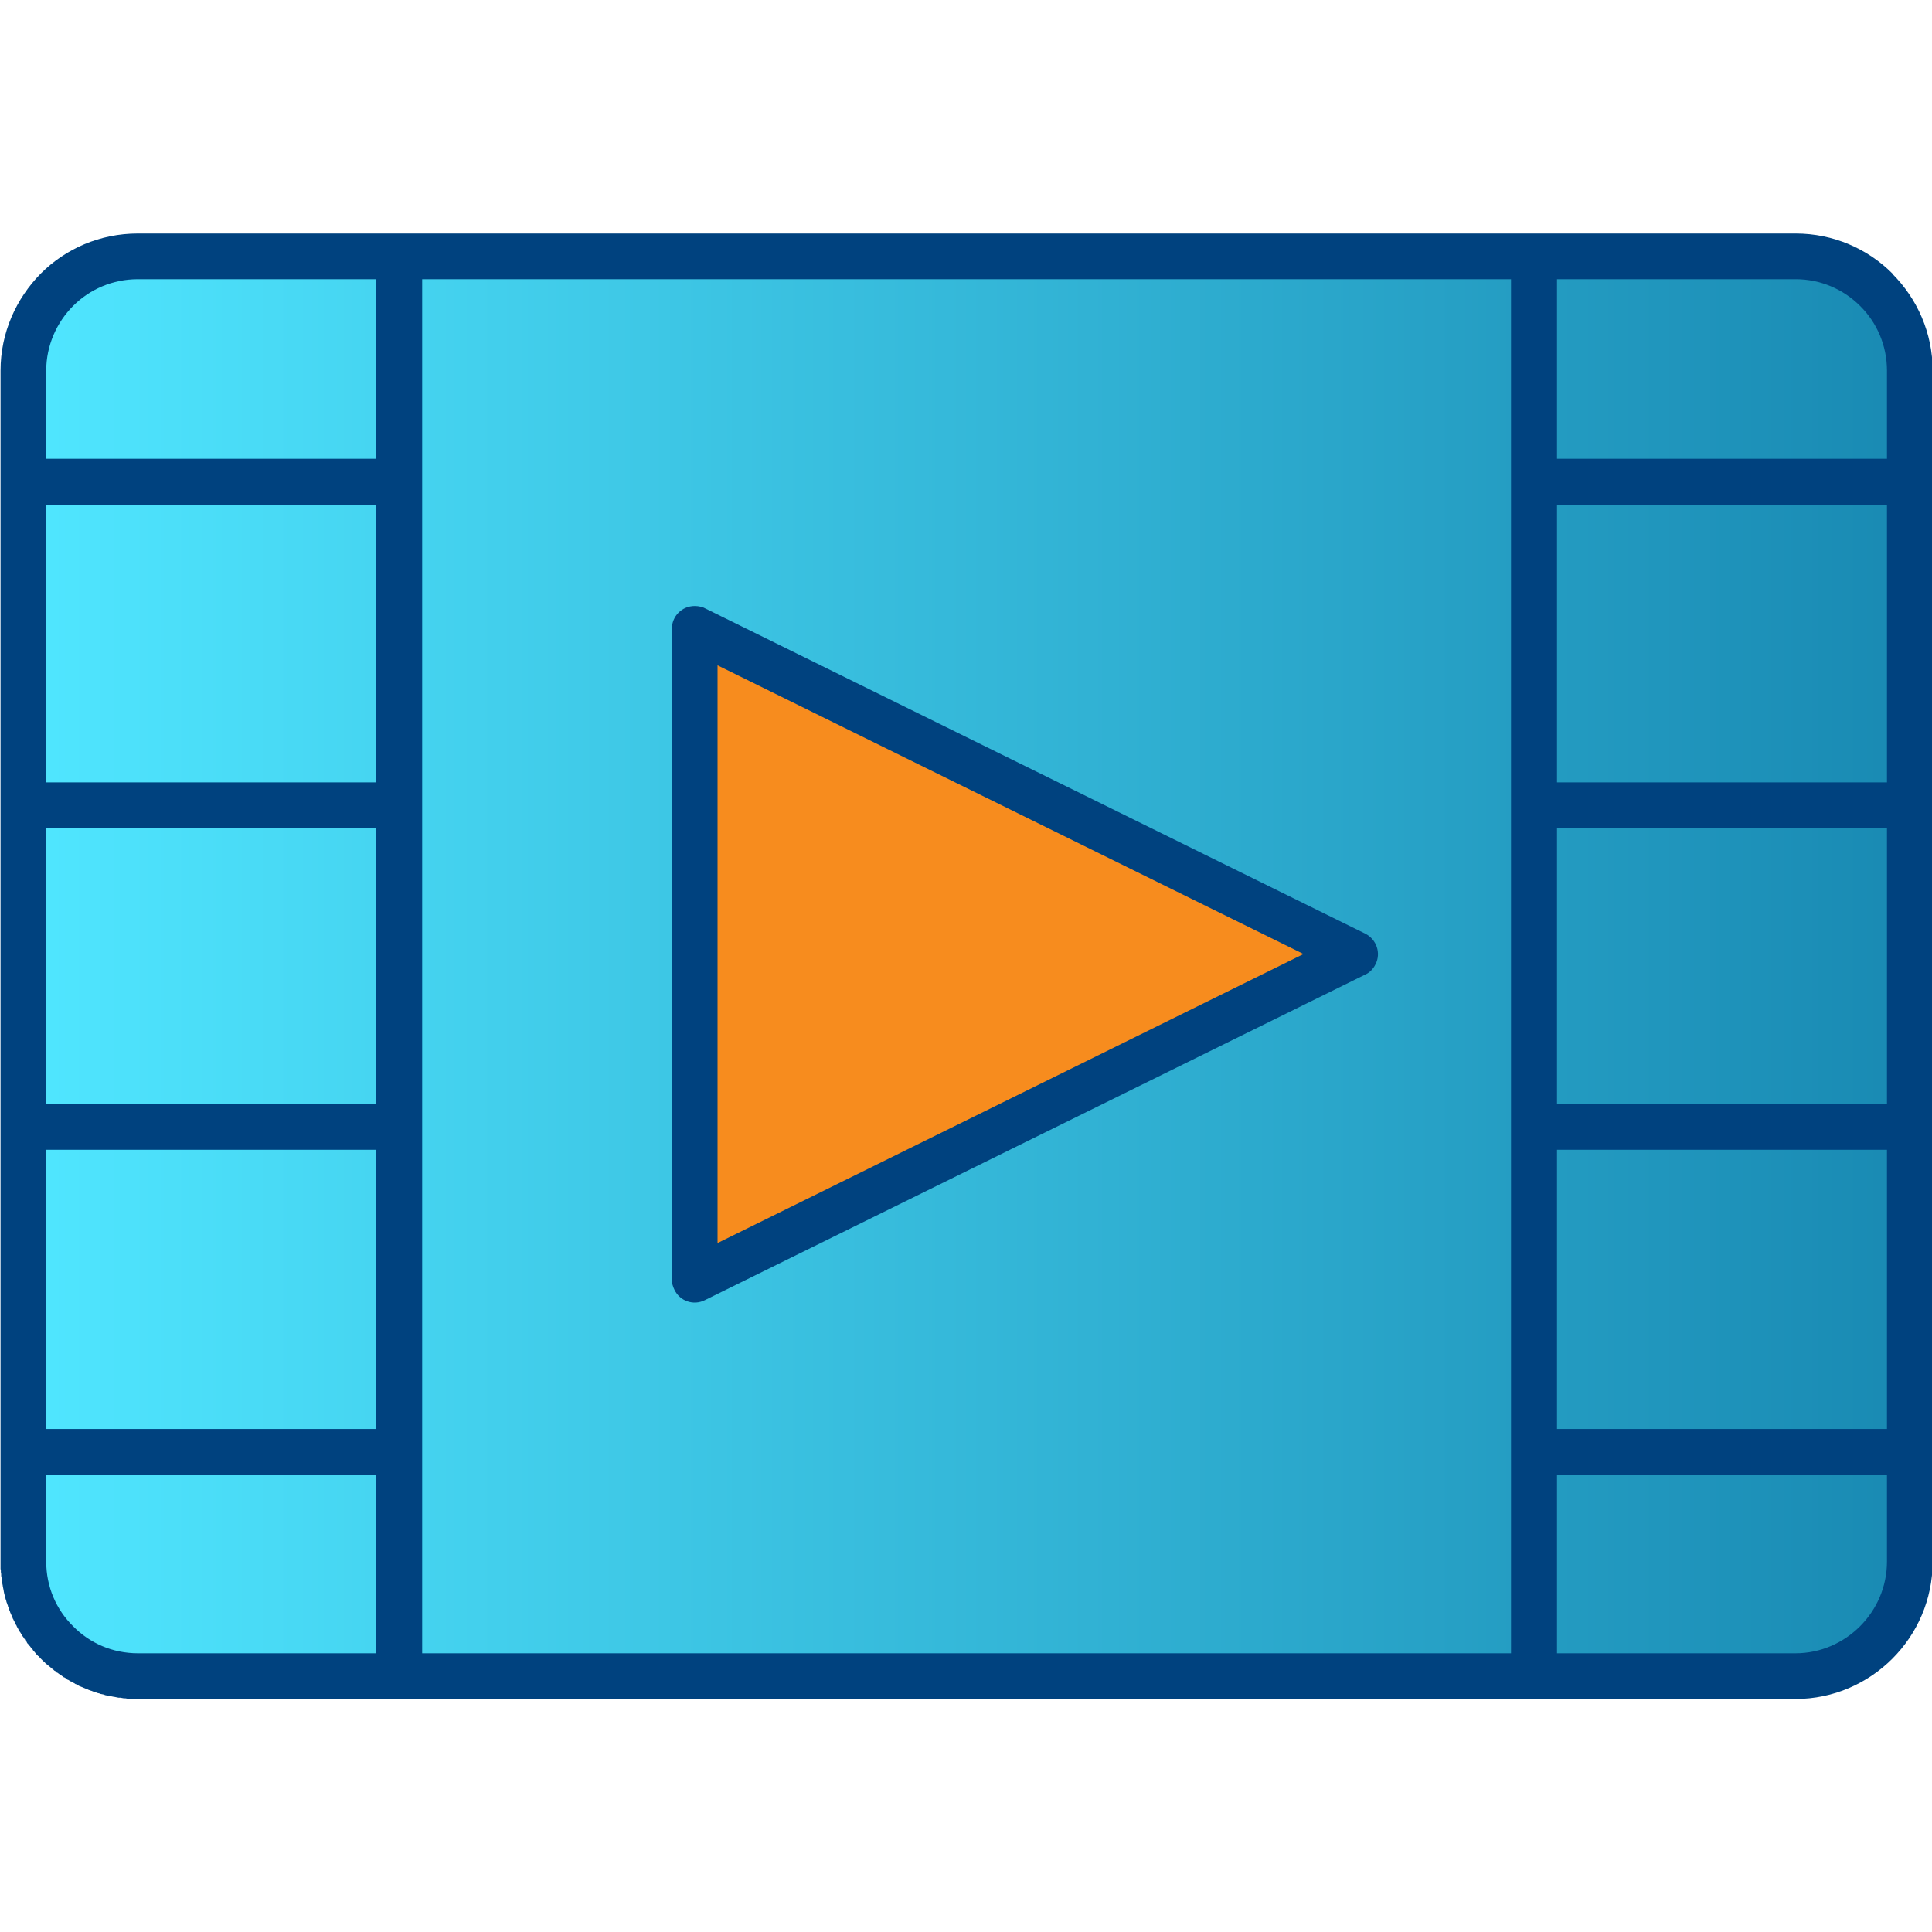
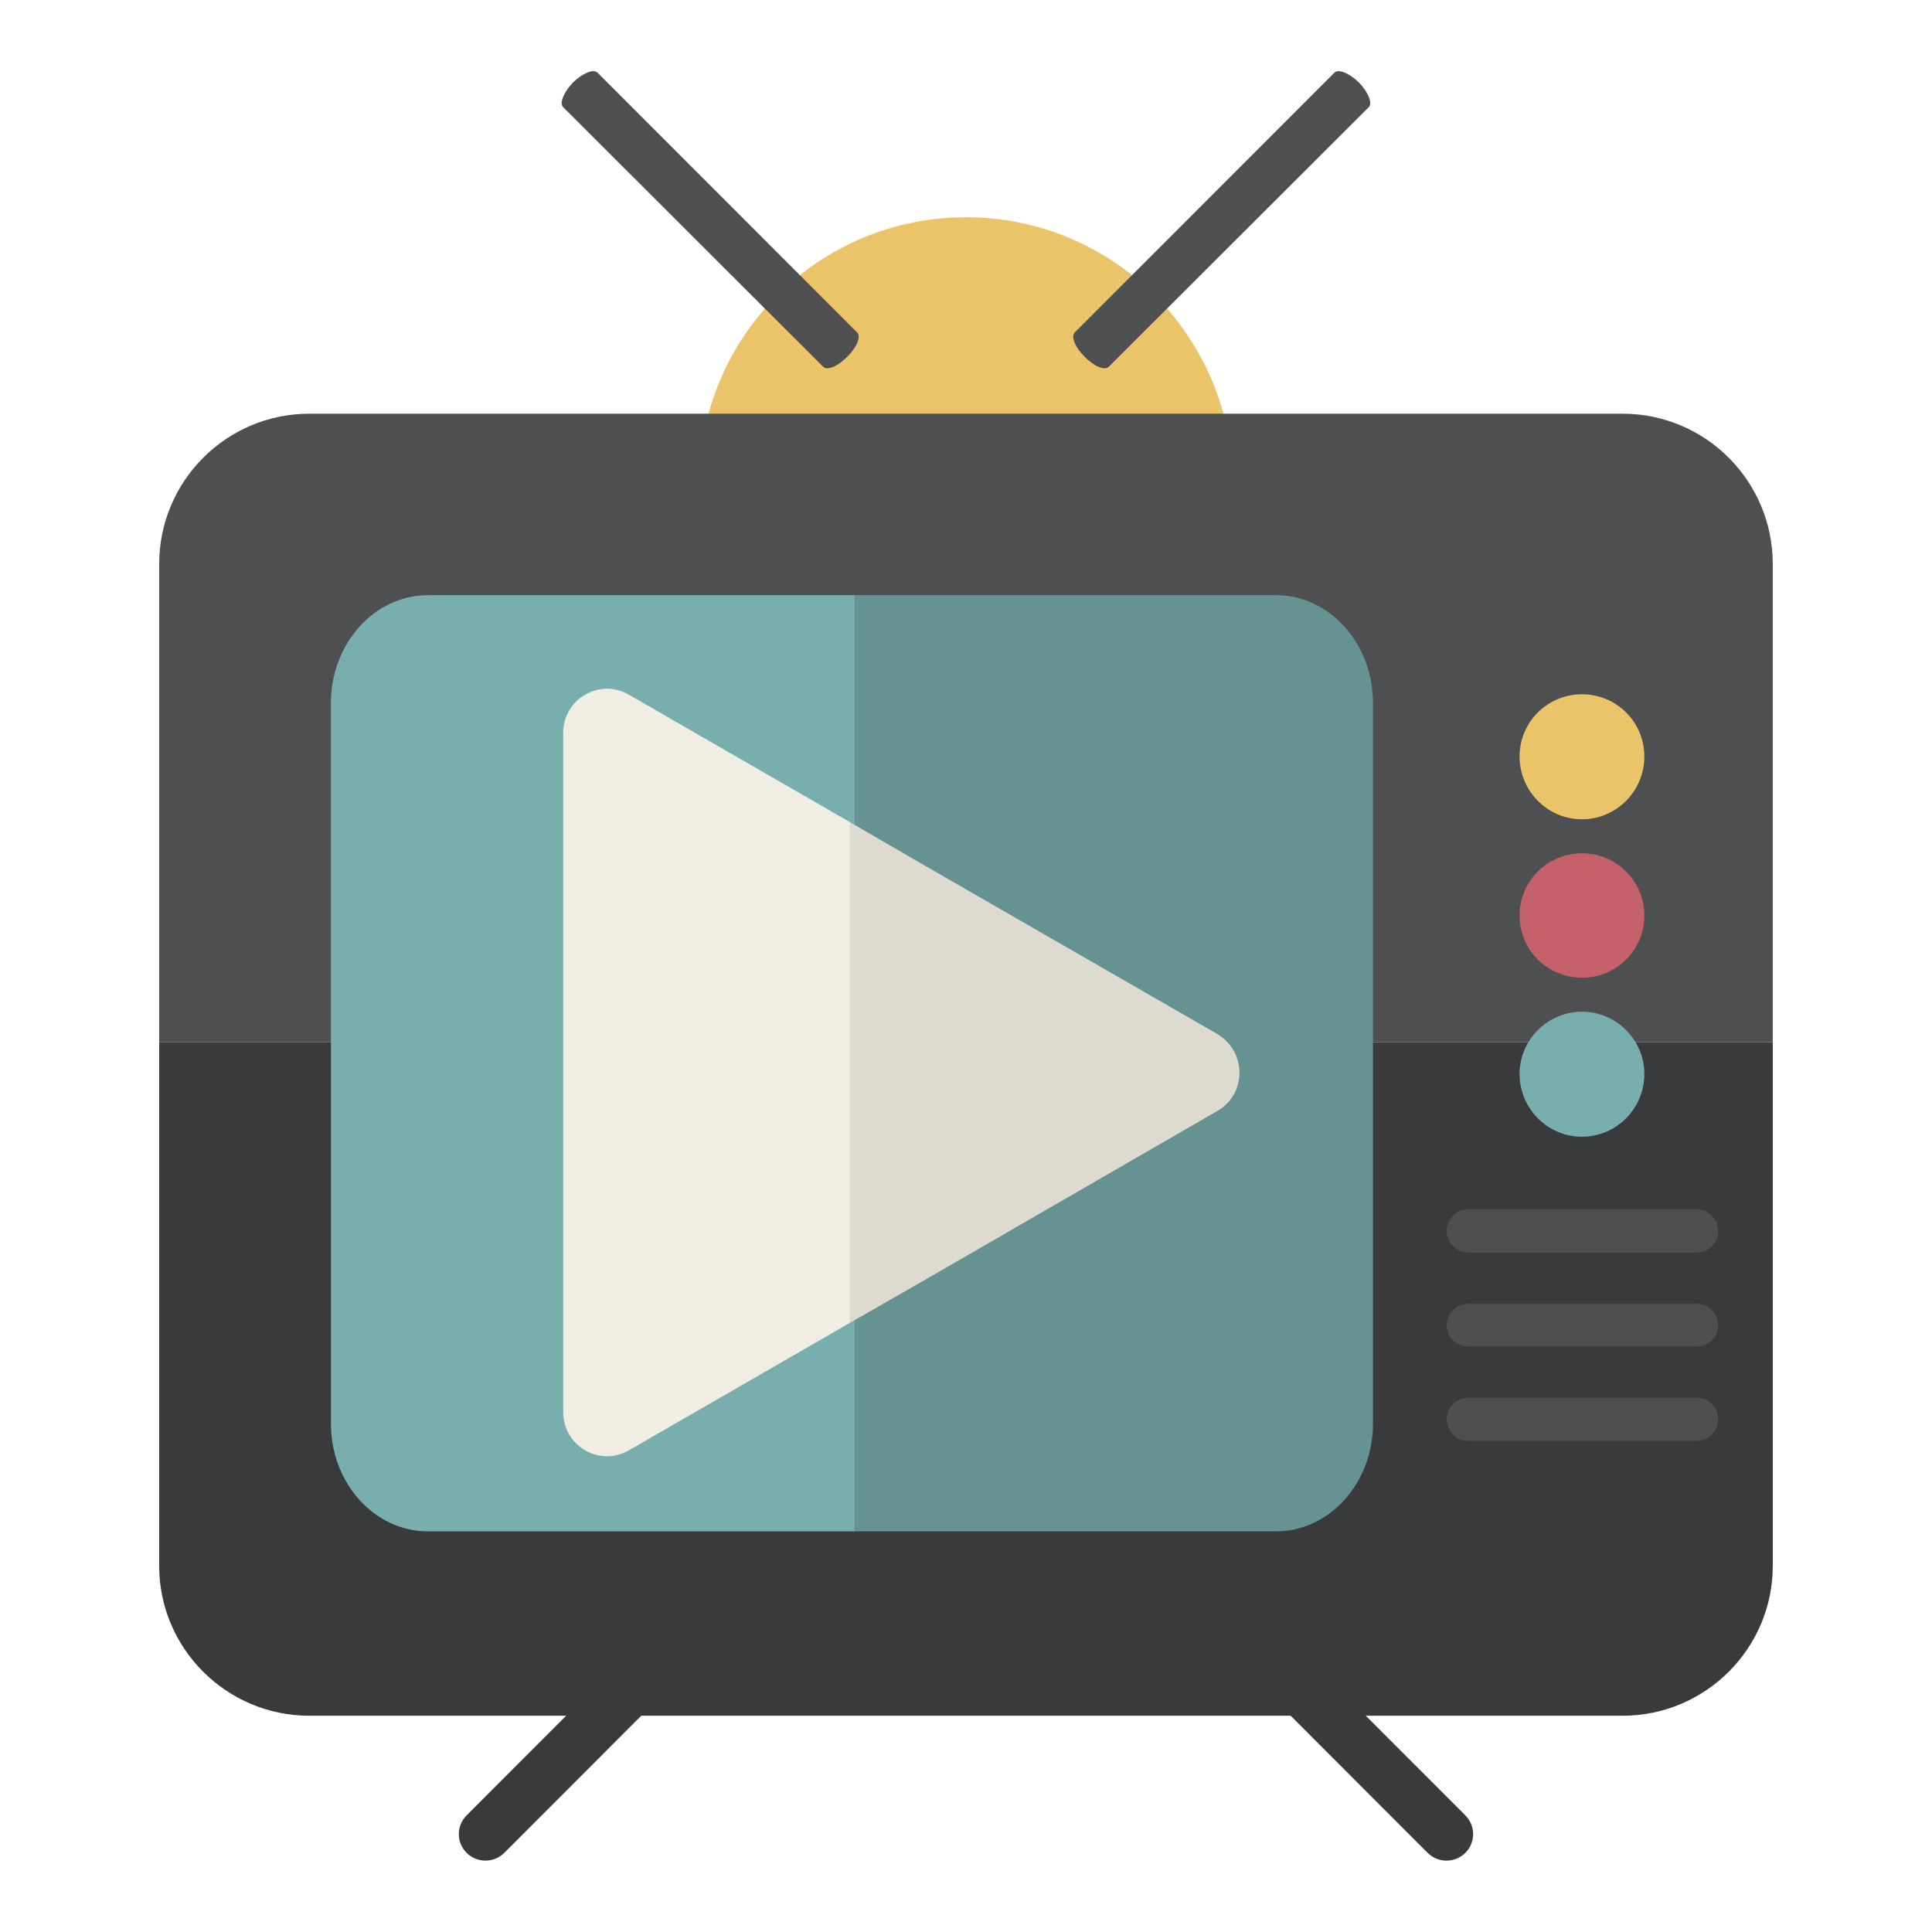
<svg xmlns="http://www.w3.org/2000/svg" width="100%" height="100%" viewBox="0 0 64 64" version="1.1" xml:space="preserve" style="fill-rule:evenodd;clip-rule:evenodd;stroke-linejoin:round;stroke-miterlimit:2;">
-   <path d="M0.724,12.312L1.611,9.752L4.121,8.324L60.244,8.361L62.526,9.981L63.274,11.989L63.077,51.925L61.856,54.997L56.461,55.864L3.883,55.431L1.323,53.776L0.929,51.492L0.724,12.312Z" style="fill:url(#_Linear1);" />
-   <path d="M23.14,21.22L23.09,42.143L44.9,32L23.14,21.22Z" style="fill:rgb(247,140,30);" />
-   <g transform="matrix(10.5097,0,0,10.5097,-4614.55,-1204.6)">
-     <path d="M439.221,119.122L440.261,119.122L440.261,118.242L439.221,118.242L439.221,119.122ZM440.406,119.829L443.838,119.829L443.838,115.498L440.406,115.498L440.406,119.829ZM444.735,119.973L439.487,119.973L439.482,119.972L439.477,119.972L439.471,119.971L439.466,119.971L439.455,119.969L439.449,119.969L439.434,119.966L439.433,119.966L439.418,119.963L439.417,119.963L439.407,119.961L439.402,119.959L439.392,119.957L439.387,119.955L439.386,119.955L439.382,119.954L439.377,119.952L439.376,119.952L439.372,119.95L439.371,119.95L439.367,119.949L439.366,119.948L439.362,119.947L439.357,119.945L439.356,119.945L439.348,119.941L439.347,119.941L439.337,119.937L439.333,119.935L439.332,119.935L439.328,119.933L439.327,119.933L439.323,119.931L439.323,119.93L439.314,119.926L439.313,119.926L439.309,119.923L439.304,119.921L439.3,119.918L439.299,119.918L439.295,119.916L439.291,119.913L439.29,119.913L439.286,119.911L439.286,119.91L439.282,119.908L439.282,119.907L439.278,119.905L439.277,119.905L439.269,119.899L439.268,119.899L439.256,119.89L439.255,119.89L439.252,119.888L439.252,119.887L439.248,119.884L439.247,119.884L439.243,119.88L439.24,119.878L439.236,119.874L439.235,119.874L439.232,119.871L439.231,119.871L439.227,119.867L439.224,119.865L439.22,119.861L439.219,119.861L439.216,119.857L439.212,119.854L439.2,119.842L439.2,119.841L439.197,119.838L439.196,119.838L439.189,119.831L439.189,119.83L439.185,119.826L439.183,119.823L439.179,119.819L439.179,119.818L439.175,119.814L439.173,119.811L439.172,119.81L439.17,119.807L439.166,119.803L439.166,119.802L439.162,119.798L439.16,119.795L439.16,119.794L439.157,119.79L439.156,119.79L439.154,119.786L439.154,119.785L439.151,119.782L439.151,119.781L439.145,119.773L439.145,119.772L439.143,119.769L439.142,119.768L439.14,119.764L439.139,119.763L439.137,119.76L439.137,119.759L439.134,119.755L439.132,119.751L439.132,119.75L439.129,119.746L439.127,119.741L439.124,119.737L439.124,119.736L439.122,119.732L439.12,119.727L439.119,119.727L439.118,119.723L439.117,119.722L439.115,119.718L439.115,119.717L439.107,119.699L439.107,119.698L439.105,119.694L439.105,119.693L439.103,119.689L439.103,119.688L439.102,119.684L439.101,119.683L439.1,119.679L439.1,119.678L439.098,119.674L439.098,119.673L439.096,119.668L439.095,119.664L439.095,119.663L439.093,119.658L439.091,119.648L439.089,119.643L439.087,119.633L439.087,119.632L439.084,119.617L439.084,119.616L439.081,119.601L439.081,119.595L439.079,119.585L439.079,119.579L439.078,119.573L439.078,119.568L439.077,119.563L439.077,115.786C439.077,115.667 439.126,115.559 439.204,115.48C439.282,115.402 439.39,115.354 439.51,115.354L444.735,115.354C444.854,115.354 444.962,115.402 445.04,115.48L445.04,115.481C445.118,115.559 445.167,115.667 445.167,115.786L445.167,119.54C445.167,119.66 445.118,119.768 445.04,119.846C444.962,119.924 444.854,119.973 444.735,119.973ZM441.301,116.537L443.379,117.561C443.414,117.579 443.429,117.622 443.411,117.657C443.404,117.672 443.392,117.684 443.378,117.69L441.297,118.716C441.261,118.734 441.218,118.719 441.201,118.683C441.196,118.673 441.193,118.662 441.193,118.652L441.193,116.6C441.193,116.56 441.225,116.528 441.265,116.528C441.278,116.528 441.291,116.531 441.301,116.537ZM443.184,117.625L441.337,118.536L441.337,116.715L443.184,117.625ZM444.735,115.498L443.983,115.498L443.983,116.064L445.023,116.064L445.023,115.786C445.023,115.707 444.991,115.634 444.938,115.582C444.886,115.53 444.814,115.498 444.735,115.498ZM443.983,116.209L443.983,117.084L445.023,117.084L445.023,116.209L443.983,116.209ZM443.983,117.228L443.983,118.098L445.023,118.098L445.023,117.228L443.983,117.228ZM443.983,118.242L443.983,119.122L445.023,119.122L445.023,118.242L443.983,118.242ZM443.983,119.267L443.983,119.829L444.735,119.829C444.814,119.829 444.886,119.796 444.938,119.744C444.99,119.692 445.023,119.62 445.023,119.54L445.023,119.267L443.983,119.267ZM440.261,119.267L439.221,119.267L439.221,119.54C439.221,119.62 439.253,119.692 439.306,119.744C439.358,119.797 439.43,119.829 439.51,119.829L440.261,119.829L440.261,119.267ZM440.261,115.498L439.51,115.498C439.43,115.498 439.358,115.53 439.306,115.582C439.254,115.634 439.221,115.707 439.221,115.786L439.221,116.064L440.261,116.064L440.261,115.498ZM439.221,116.209L439.221,117.084L440.261,117.084L440.261,116.209L439.221,116.209ZM439.221,117.228L439.221,118.098L440.261,118.098L440.261,117.228L439.221,117.228Z" style="fill:rgb(0,66,127);" />
+   <g transform="matrix(1.90846,0,0,1.90846,-358.51,-1991.19)">
+     <path d="M199.184,1072.28C199.364,1072.46 199.364,1072.75 199.184,1072.93L196.606,1075.51C196.426,1075.69 196.133,1075.69 195.952,1075.51C195.772,1075.33 195.772,1075.04 195.952,1074.86L198.53,1072.28C198.71,1072.1 199.003,1072.1 199.184,1072.28Z" style="fill:rgb(57,58,59);fill-rule:nonzero;" />
  </g>
-   <defs>
-     <linearGradient id="_Linear1" x1="0" y1="0" x2="1" y2="0" gradientUnits="userSpaceOnUse" gradientTransform="matrix(62.55,0,0,47.5395,0.724385,32.094)">
-       <stop offset="0" style="stop-color:rgb(80,230,255);stop-opacity:1" />
-       <stop offset="1" style="stop-color:rgb(25,138,179);stop-opacity:1" />
-     </linearGradient>
-   </defs>
+   <g transform="matrix(1.90846,0,0,1.90846,-358.51,-1991.19)">
+     <path d="M210.056,1072.28C210.236,1072.1 210.529,1072.1 210.71,1072.28L213.288,1074.86C213.468,1075.04 213.468,1075.33 213.288,1075.51C213.107,1075.69 212.814,1075.69 212.633,1075.51L210.056,1072.93C209.875,1072.75 209.875,1072.46 210.056,1072.28Z" style="fill:rgb(57,58,59);fill-rule:nonzero;" />
+   </g>
+   <g transform="matrix(1.90846,0,0,1.90846,-358.51,-1991.19)">
+     <path d="M209.251,1051.75C209.251,1054.31 207.178,1056.38 204.62,1056.38C202.062,1056.38 199.989,1054.31 199.989,1051.75C199.989,1049.19 202.062,1047.12 204.62,1047.12C207.178,1047.12 209.251,1049.19 209.251,1051.75Z" style="fill:rgb(234,196,105);fill-rule:nonzero;" />
+   </g>
+   <g transform="matrix(1.90846,0,0,1.90846,-358.51,-1991.19)">
+     <path d="M218.624,1053.14C218.624,1051.7 217.457,1050.53 216.017,1050.53L193.223,1050.53C191.783,1050.53 190.616,1051.7 190.616,1053.14L190.616,1061.44L218.624,1061.44L218.624,1053.14Z" style="fill:rgb(78,79,81);fill-rule:nonzero;" />
+   </g>
+   <g transform="matrix(1.90846,0,0,1.90846,-358.51,-1991.19)">
+     <path d="M190.616,1061.44L190.616,1070.53C190.616,1071.96 191.783,1073.13 193.223,1073.13L216.017,1073.13C217.457,1073.13 218.624,1071.96 218.624,1070.53L218.624,1061.44L190.616,1061.44Z" style="fill:rgb(57,58,59);fill-rule:nonzero;" />
+   </g>
+   <g transform="matrix(1.90846,0,0,1.90846,-358.51,-1991.19)">
+     <path d="M195.281,1053.68C194.351,1053.68 193.597,1054.52 193.597,1055.55L193.597,1068.06C193.597,1069.09 194.351,1069.93 195.281,1069.93L202.688,1069.93L202.688,1053.68L195.281,1053.68Z" style="fill:rgb(121,174,174);fill-rule:nonzero;" />
+   </g>
+   <g transform="matrix(1.90846,0,0,1.90846,-358.51,-1991.19)">
+     <path d="M210.001,1053.68L202.688,1053.68L202.688,1069.93L210.001,1069.93C210.931,1069.93 211.685,1069.09 211.685,1068.06L211.685,1055.55C211.685,1054.52 210.931,1053.68 210.001,1053.68Z" style="fill:rgb(102,146,146);fill-rule:nonzero;" />
+   </g>
+   <g transform="matrix(1.90846,0,0,1.90846,-358.51,-1991.19)">
+     <path d="M216.395,1056.48C216.395,1057.08 215.911,1057.57 215.312,1057.57C214.714,1057.57 214.229,1057.08 214.229,1056.48C214.229,1055.88 214.714,1055.4 215.312,1055.4C215.911,1055.4 216.395,1055.88 216.395,1056.48Z" style="fill:rgb(234,196,105);fill-rule:nonzero;" />
+   </g>
+   <g transform="matrix(1.90846,0,0,1.90846,-358.51,-1991.19)">
+     <path d="M216.395,1059.24C216.395,1059.84 215.911,1060.32 215.312,1060.32C214.714,1060.32 214.229,1059.84 214.229,1059.24C214.229,1058.64 214.714,1058.16 215.312,1058.16C215.911,1058.16 216.395,1058.64 216.395,1059.24Z" style="fill:rgb(196,97,105);fill-rule:nonzero;" />
+   </g>
+   <g transform="matrix(1.90846,0,0,1.90846,-358.51,-1991.19)">
+     <path d="M216.395,1061.99C216.395,1062.59 215.911,1063.08 215.312,1063.08C214.714,1063.08 214.229,1062.59 214.229,1061.99C214.229,1061.4 214.714,1060.91 215.312,1060.91C215.911,1060.91 216.395,1061.4 216.395,1061.99Z" style="fill:rgb(121,174,174);fill-rule:nonzero;" />
+   </g>
+   <g transform="matrix(1.90846,0,0,1.90846,-358.51,-1991.19)">
+     <path d="M217.677,1064.72C217.677,1064.92 217.509,1065.09 217.303,1065.09L213.337,1065.09C213.131,1065.09 212.964,1064.92 212.964,1064.72C212.964,1064.51 213.131,1064.34 213.337,1064.34L217.303,1064.34C217.509,1064.34 217.677,1064.51 217.677,1064.72Z" style="fill:rgb(78,79,81);fill-rule:nonzero;" />
+   </g>
+   <g transform="matrix(1.90846,0,0,1.90846,-358.51,-1991.19)">
+     <path d="M217.677,1066.35C217.677,1066.56 217.509,1066.72 217.303,1066.72L213.337,1066.72C213.131,1066.72 212.964,1066.56 212.964,1066.35C212.964,1066.15 213.131,1065.98 213.337,1065.98L217.303,1065.98C217.509,1065.98 217.677,1066.15 217.677,1066.35Z" style="fill:rgb(78,79,81);fill-rule:nonzero;" />
+   </g>
+   <g transform="matrix(1.90846,0,0,1.90846,-358.51,-1991.19)">
+     <path d="M217.677,1067.98C217.677,1068.19 217.509,1068.36 217.303,1068.36L213.337,1068.36C213.131,1068.36 212.964,1068.19 212.964,1067.98C212.964,1067.78 213.131,1067.61 213.337,1067.61L217.303,1067.61C217.509,1067.61 217.677,1067.78 217.677,1067.98Z" style="fill:rgb(78,79,81);fill-rule:nonzero;" />
+   </g>
+   <g transform="matrix(1.90846,0,0,1.90846,-358.51,-1991.19)">
+     <path d="M202.731,1049.12C202.801,1049.19 202.725,1049.38 202.56,1049.54C202.395,1049.71 202.206,1049.79 202.136,1049.71L197.629,1045.21C197.559,1045.14 197.636,1044.95 197.8,1044.78C197.964,1044.62 198.154,1044.54 198.224,1044.61L202.731,1049.12Z" style="fill:rgb(78,79,81);fill-rule:nonzero;" />
+   </g>
+   <g transform="matrix(1.90846,0,0,1.90846,-358.51,-1991.19)">
+     <path d="M207.104,1049.71C207.034,1049.79 206.844,1049.71 206.68,1049.54C206.515,1049.38 206.438,1049.19 206.508,1049.12L211.016,1044.61C211.085,1044.54 211.275,1044.62 211.44,1044.78C211.604,1044.95 211.681,1045.14 211.611,1045.21L207.104,1049.71Z" style="fill:rgb(78,79,81);fill-rule:nonzero;" />
+   </g>
+   <g transform="matrix(1.90846,0,0,1.90846,-358.51,-1991.19)">
+     <path d="M198.774,1055.41C198.265,1055.11 197.629,1055.48 197.629,1056.07L197.629,1067.86C197.629,1068.45 198.265,1068.82 198.774,1068.52L202.607,1066.31L202.607,1057.62L198.774,1055.41Z" style="fill:rgb(240,237,226);fill-rule:nonzero;" />
+   </g>
+   <g transform="matrix(1.90846,0,0,1.90846,-358.51,-1991.19)">
+     <path d="M208.988,1061.3L203.881,1058.36L202.607,1057.62L202.607,1066.31L203.881,1065.58L208.988,1062.63C209.249,1062.48 209.374,1062.21 209.367,1061.95C209.36,1061.7 209.235,1061.45 208.988,1061.3Z" style="fill:rgb(221,219,208);fill-rule:nonzero;" />
+   </g>
</svg>
